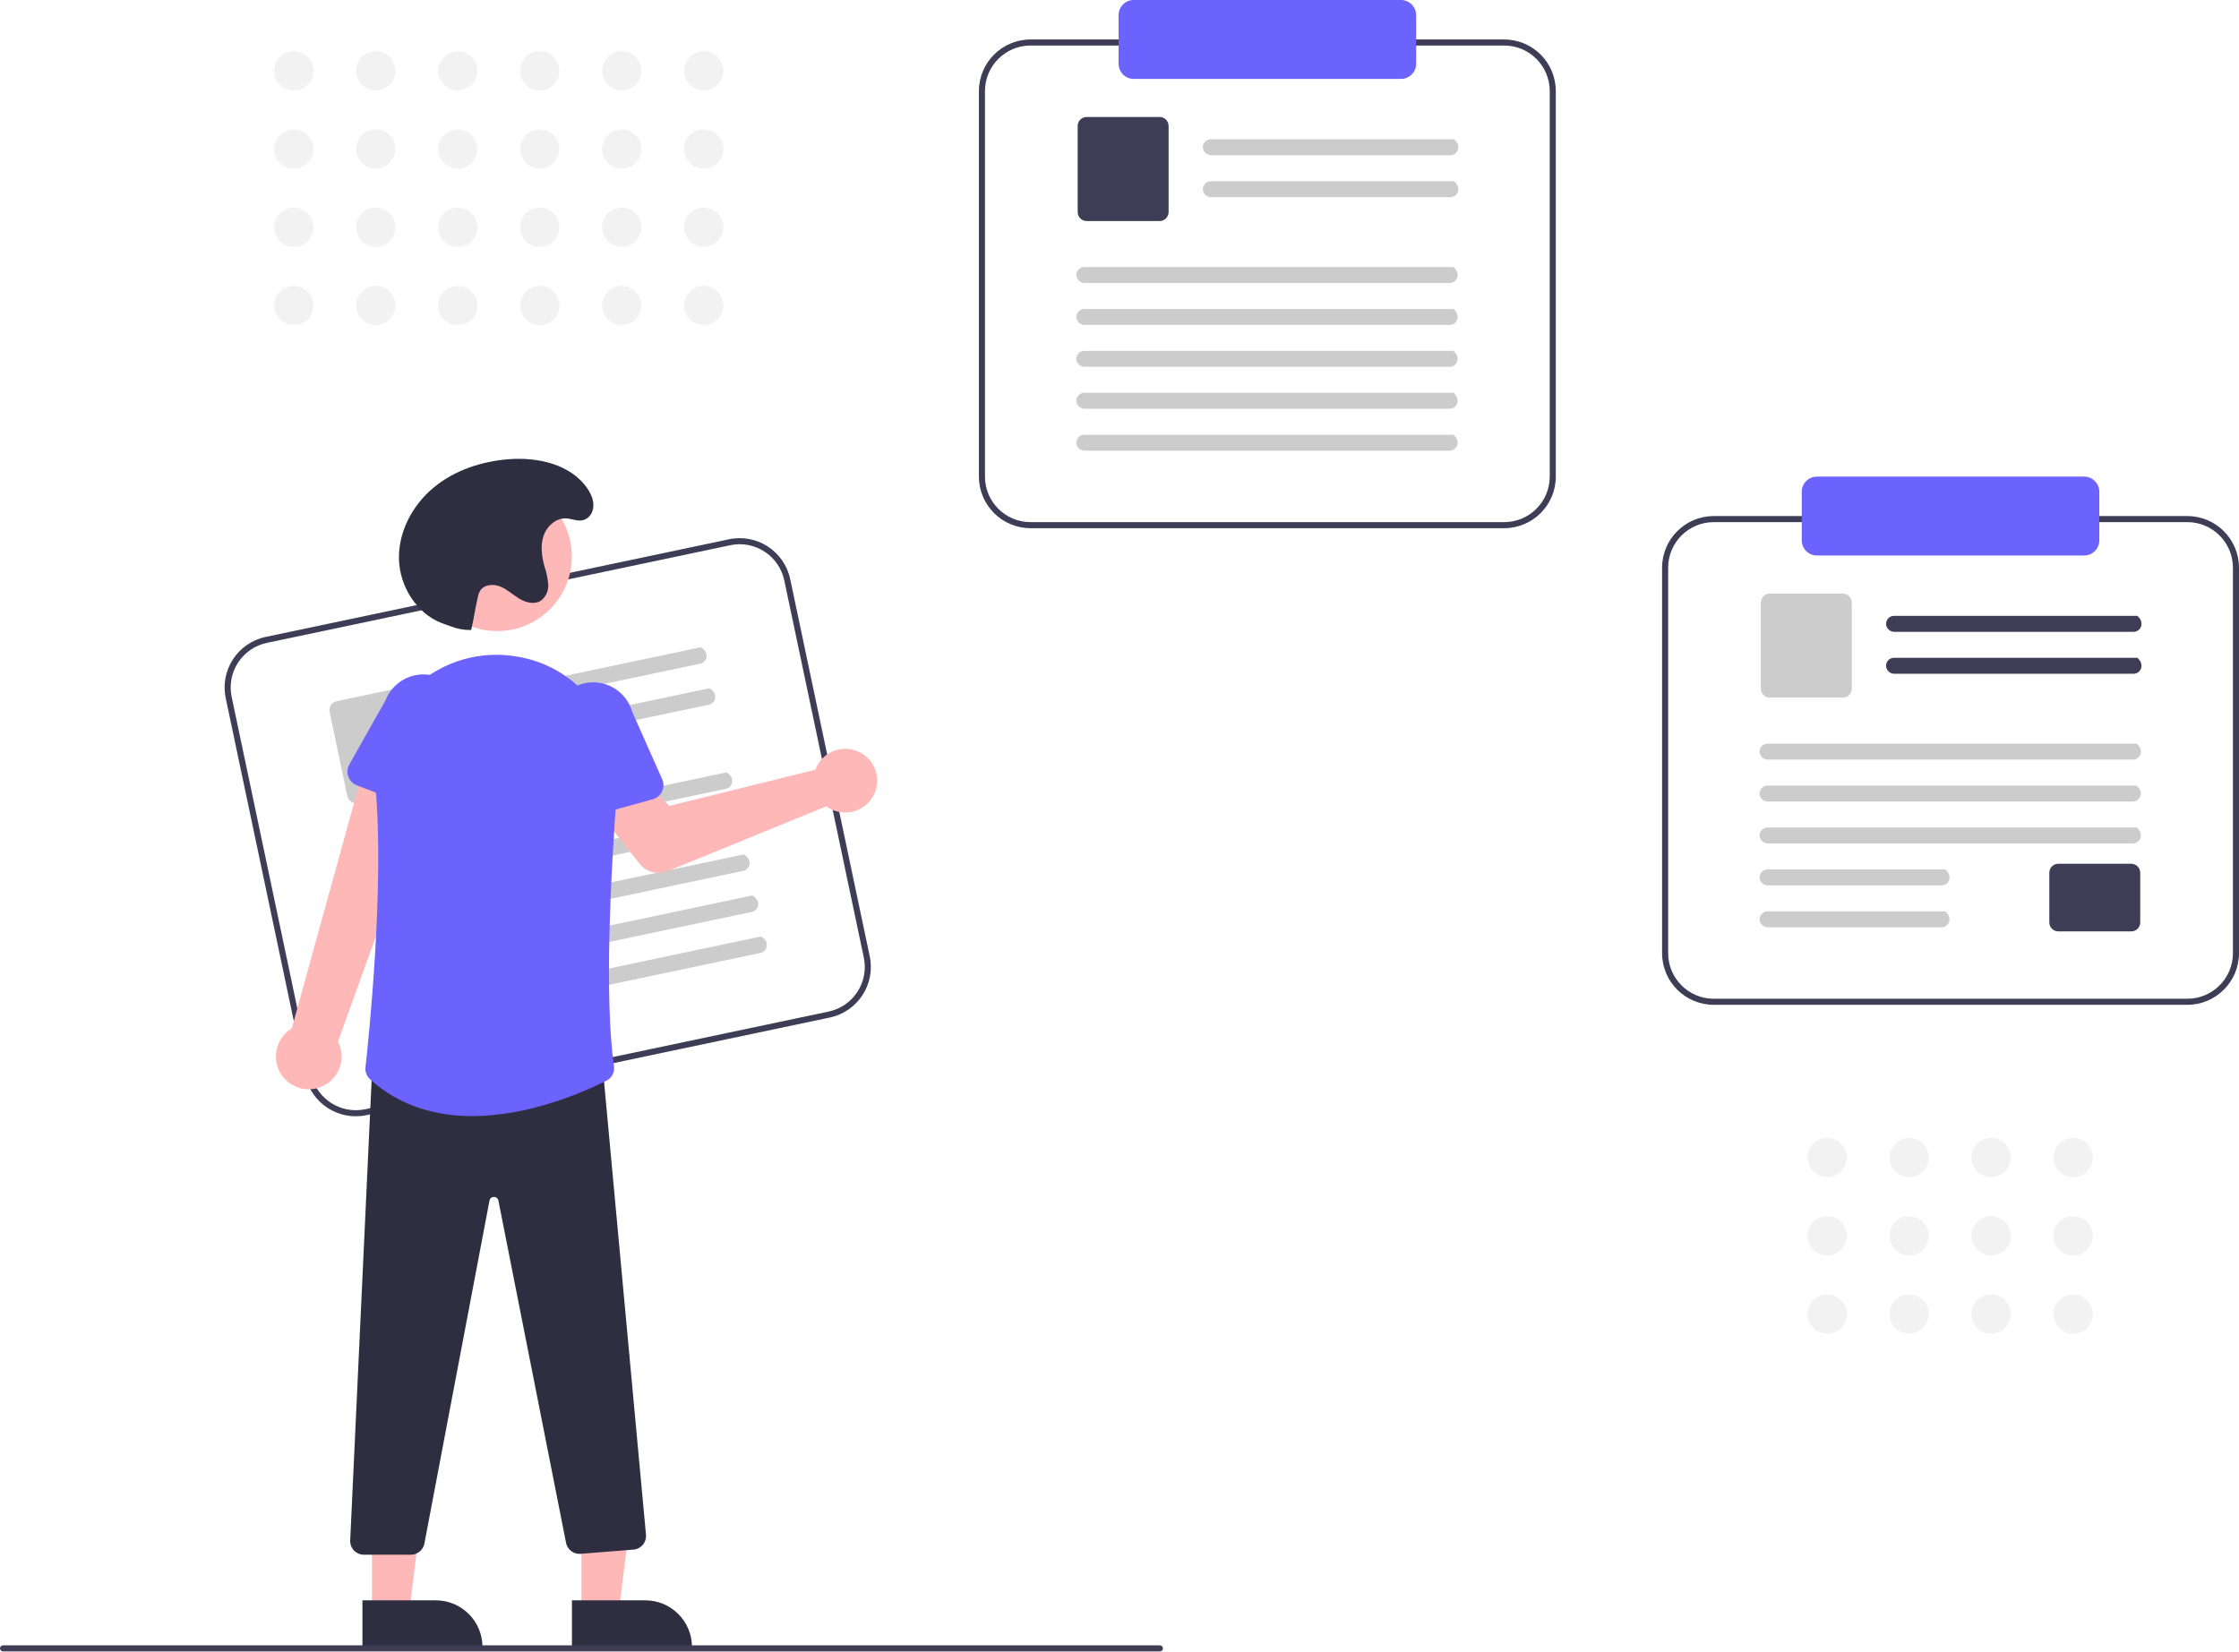
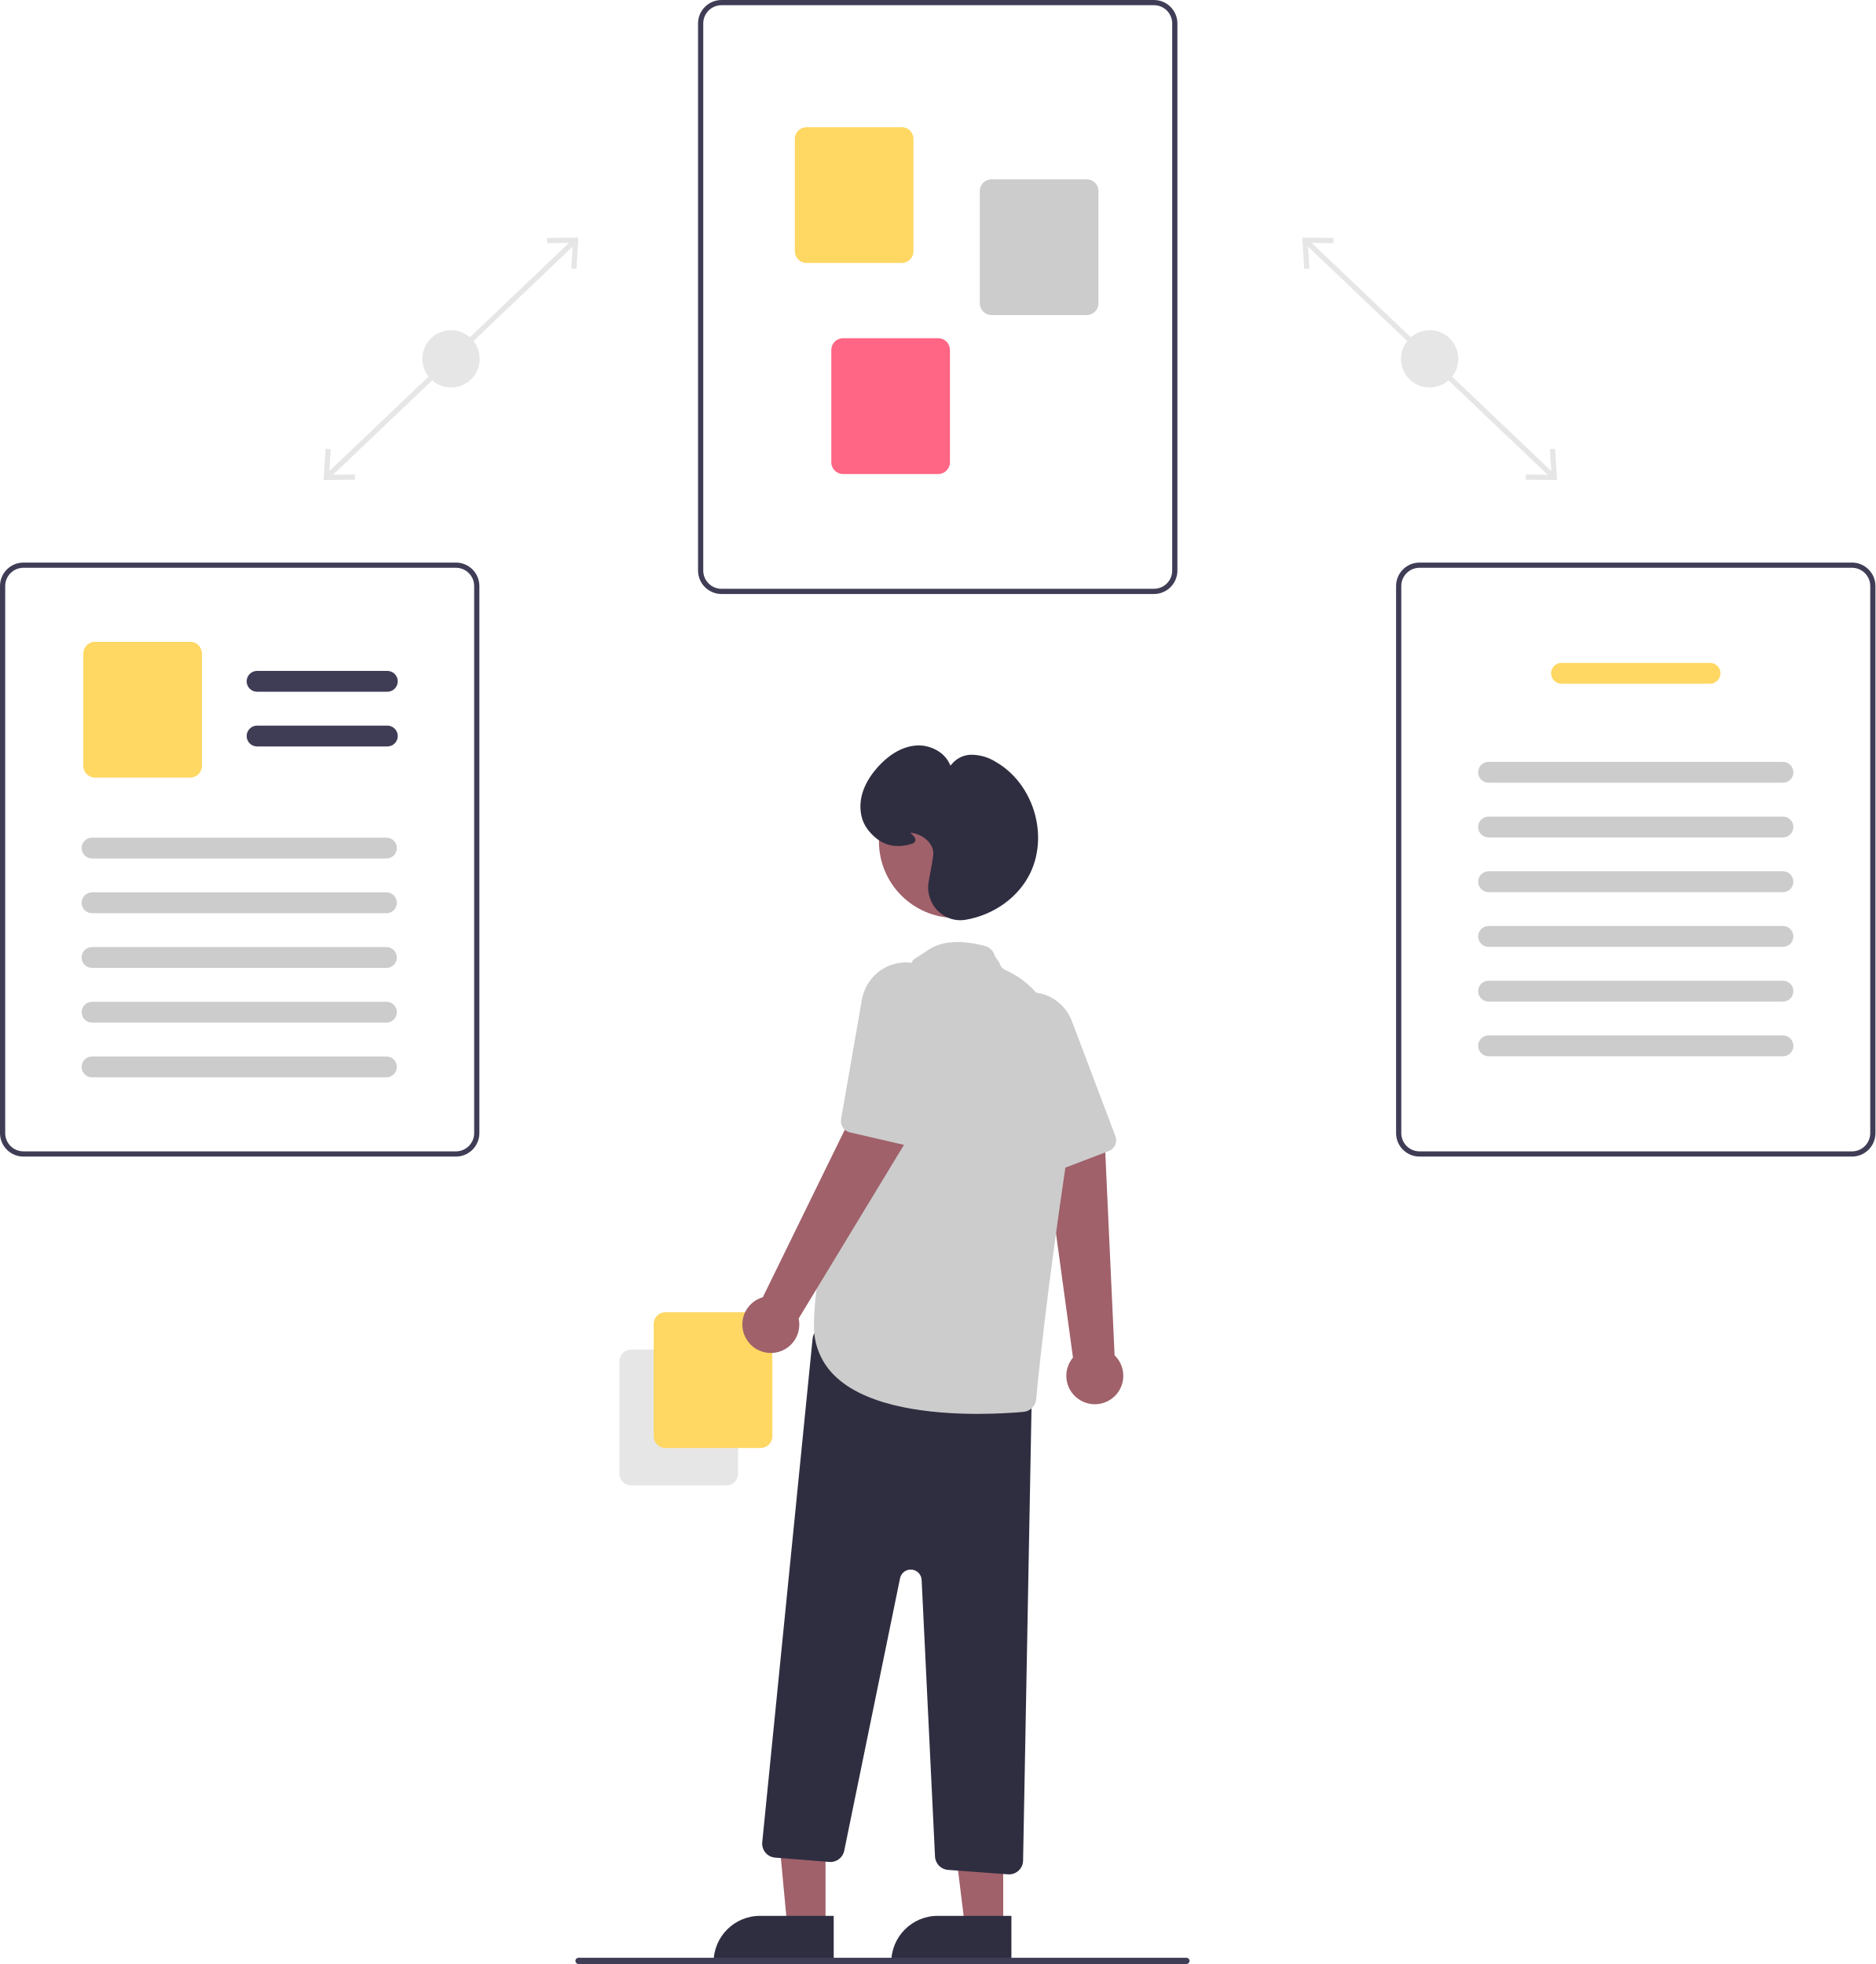
- <svg xmlns="http://www.w3.org/2000/svg" data-name="Layer 1" width="737.39" height="544" viewBox="0 0 737.39 544">
-   <path d="M504.621,513.182,351.975,545.357a17.019,17.019,0,0,1-20.141-13.128L305.641,407.959a17.019,17.019,0,0,1,13.128-20.141l152.646-32.175A17.019,17.019,0,0,1,491.555,368.772l26.194,124.269A17.019,17.019,0,0,1,504.621,513.182Zm-185.44-123.406a15.017,15.017,0,0,0-11.584,17.771L333.791,531.816a15.017,15.017,0,0,0,17.771,11.584l152.646-32.175a15.017,15.017,0,0,0,11.584-17.771L489.598,369.184a15.017,15.017,0,0,0-17.771-11.584Z" transform="translate(-231.3051 -178)" fill="#3f3d56" />
-   <path id="ea648e8d-1b31-4ae2-9566-f54bfd0d94c9-190" data-name="Path 411" d="M461.93,396.618,384.892,412.857a2.731,2.731,0,0,1-3.229-1.863,2.631,2.631,0,0,1,1.999-3.254L462.082,391.21c3.062,1.726,2.094,4.935-.152,5.409Z" transform="translate(-231.3051 -178)" fill="#ccc" />
-   <path id="b4f9d9e0-1a47-44a2-8a19-0d88a6e9c18f-191" data-name="Path 412" d="M464.779,410.131l-77.038,16.238a2.731,2.731,0,0,1-3.229-1.863,2.631,2.631,0,0,1,1.999-3.254L464.93,404.723c3.062,1.726,2.094,4.935-.152,5.409Z" transform="translate(-231.3051 -178)" fill="#ccc" />
-   <path id="e168965a-63e1-4676-8cbb-3e09d33a4a3f-192" data-name="Path 413" d="M372.708,437.574l-23.511,4.956a2.962,2.962,0,0,1-3.506-2.285l-5.848-27.745a2.962,2.962,0,0,1,2.285-3.506l23.511-4.956a2.963,2.963,0,0,1,3.506,2.285l5.848,27.745a2.962,2.962,0,0,1-2.285,3.506Z" transform="translate(-231.3051 -178)" fill="#ccc" />
-   <path id="af0ff97e-1a3a-4f6f-a511-2c807a938985-193" data-name="Path 414" d="M470.387,437.847,352.812,462.629a2.731,2.731,0,0,1-3.229-1.863,2.631,2.631,0,0,1,1.999-3.254l118.958-25.074c3.062,1.726,2.094,4.935-.152,5.409Z" transform="translate(-231.3051 -178)" fill="#ccc" />
-   <path id="e60f2d91-ad3b-421b-94cb-3aa0f5092f21-194" data-name="Path 415" d="M473.236,451.364,355.661,476.146a2.731,2.731,0,0,1-3.229-1.863,2.631,2.631,0,0,1,1.999-3.254l118.958-25.074c3.062,1.726,2.094,4.935-.152,5.409Z" transform="translate(-231.3051 -178)" fill="#ccc" />
-   <path id="a5554f8b-57e8-4c3b-815c-c76cc46b61b5-195" data-name="Path 416" d="M476.083,464.872,358.508,489.655a2.731,2.731,0,0,1-3.229-1.863,2.631,2.631,0,0,1,1.999-3.254l118.958-25.074c3.062,1.726,2.094,4.935-.152,5.409Z" transform="translate(-231.3051 -178)" fill="#ccc" />
-   <path id="eee68bf7-fbe9-4bfc-85ae-b0141fb14f45-196" data-name="Path 417" d="M478.932,478.388,361.357,503.171a2.731,2.731,0,0,1-3.229-1.863,2.631,2.631,0,0,1,1.999-3.254l118.958-25.074c3.062,1.726,2.094,4.935-.152,5.409Z" transform="translate(-231.3051 -178)" fill="#ccc" />
-   <path id="b9a7afa1-162f-46e2-88e2-f572ab59fc71-197" data-name="Path 418" d="M481.779,491.897,364.205,516.68a2.731,2.731,0,0,1-3.229-1.863,2.631,2.631,0,0,1,1.999-3.254l118.958-25.074c3.062,1.726,2.094,4.935-.152,5.409Z" transform="translate(-231.3051 -178)" fill="#ccc" />
-   <path d="M500.534,430.03a10.527,10.527,0,0,0-.683,1.51l-48.133,11.944-8.373-8.663-14.725,10.928,13.333,16.776a8,8,0,0,0,9.289,2.428l52.229-21.342a10.497,10.497,0,1,0-2.936-13.582Z" transform="translate(-231.3051 -178)" fill="#ffb8b8" />
-   <path d="M336.237,536.323a10.743,10.743,0,0,0,6.378-15.188l33.124-92.067-23.004-4.077-25.327,91.781a10.801,10.801,0,0,0,8.828,19.551Z" transform="translate(-231.3051 -178)" fill="#ffb8b8" />
-   <path d="M371.533,445.411l-22.713-8.717a4.817,4.817,0,0,1-2.47-6.863l11.915-21.126a13.377,13.377,0,0,1,24.95,9.66l-5.256,23.598a4.817,4.817,0,0,1-6.427,3.448Z" transform="translate(-231.3051 -178)" fill="#6c63ff" />
-   <polygon points="191.493 531.175 203.752 531.175 209.585 483.887 191.491 483.888 191.493 531.175" fill="#ffb8b8" />
-   <path d="M419.671,705.173l24.144-.001h.001A15.386,15.386,0,0,1,459.202,720.558v.5l-39.531.001Z" transform="translate(-231.3051 -178)" fill="#2f2e41" />
-   <polygon points="122.493 531.175 134.752 531.175 140.585 483.887 122.491 483.888 122.493 531.175" fill="#ffb8b8" />
-   <path d="M350.671,705.173l24.144-.001h.001A15.386,15.386,0,0,1,390.202,720.558v.5l-39.531.001Z" transform="translate(-231.3051 -178)" fill="#2f2e41" />
-   <path d="M366.65,690.142H351.136a4.5,4.5,0,0,1-4.495-4.714l7.369-158.332.464-.013,74.919-1.953,14.66,158.423a4.5,4.5,0,0,1-4.121,4.911l-17.426,1.394a4.502,4.502,0,0,1-4.767-3.582L395.45,573.5a1.454,1.454,0,0,0-1.469-1.199h-.006a1.454,1.454,0,0,0-1.466,1.211l-21.443,113A4.51,4.51,0,0,1,366.65,690.142Z" transform="translate(-231.3051 -178)" fill="#2f2e41" />
-   <circle cx="163.765" cy="183.324" r="24.561" fill="#ffb8b8" />
-   <path d="M386.834,545.651c-11.706,0-23.73-3.077-33.698-12.175a4.552,4.552,0,0,1-1.469-3.85c1.067-9.586,6.242-59.081,3.328-92.144a40.02,40.02,0,0,1,12.956-33.305,39.598,39.598,0,0,1,33.962-9.834h0c.306.055.612.112.918.171,19.664,3.806,33.326,22.004,31.78,42.331-2.256,29.66-4.278,69.779-1.103,92.468a4.493,4.493,0,0,1-2.415,4.637C423.868,537.601,405.767,545.651,386.834,545.651Z" transform="translate(-231.3051 -178)" fill="#6c63ff" />
-   <path d="M418.884,447.178a4.812,4.812,0,0,1-2.109-3.411l-2.992-23.99a13.377,13.377,0,0,1,25.754-7.248l9.856,22.161a4.817,4.817,0,0,1-3.11,6.598l-23.437,6.522A4.811,4.811,0,0,1,418.884,447.178Z" transform="translate(-231.3051 -178)" fill="#6c63ff" />
-   <path d="M386.496,385.538a17.598,17.598,0,0,1-6.797-1.23c-.951-.367-1.939-.668-2.889-1.035-8.387-3.24-13.911-12.172-14.109-21.16s4.457-17.713,11.369-23.462,15.865-8.701,24.83-9.384c9.657-.735,20.53,1.714,25.926,9.756,1.436,2.141,2.441,4.738,1.59,7.322a4.686,4.686,0,0,1-1.32,2.028c-2.41,2.144-4.812.532-7.269.389-3.377-.196-6.409,2.537-7.499,5.739s-.61,6.727.27,9.992a24.962,24.962,0,0,1,1.258,6.076,6.108,6.108,0,0,1-2.531,5.379c-2.11,1.275-4.881.537-6.992-.736s-3.935-3.044-6.216-3.981-5.344-.729-6.671,1.348a7.379,7.379,0,0,0-.843,2.435c-1.19,5.421-.916,5.102-2.106,10.523Z" transform="translate(-231.3051 -178)" fill="#2f2e41" />
-   <path d="M726.695,352h-156a17.019,17.019,0,0,1-17-17V208a17.019,17.019,0,0,1,17-17h156a17.019,17.019,0,0,1,17,17V335A17.019,17.019,0,0,1,726.695,352Zm-156-159a15.017,15.017,0,0,0-15,15V335a15.017,15.017,0,0,0,15,15h156a15.017,15.017,0,0,0,15-15V208a15.017,15.017,0,0,0-15-15Z" transform="translate(-231.3051 -178)" fill="#3f3d56" />
-   <path id="eb40ba0f-f2ca-41e6-ba2e-bd824fb45cdc-198" data-name="Path 411" d="M708.963,229.138H630.232a2.731,2.731,0,0,1-2.776-2.489,2.631,2.631,0,0,1,2.627-2.772h80.143c2.64,2.32,1.031,5.261-1.264,5.261Z" transform="translate(-231.3051 -178)" fill="#ccc" />
-   <path id="ea390b26-798a-41d7-8695-eb41cfeb13d4-199" data-name="Path 412" d="M708.963,242.948H630.232a2.731,2.731,0,0,1-2.776-2.489,2.631,2.631,0,0,1,2.627-2.772h80.143c2.64,2.32,1.031,5.261-1.264,5.261Z" transform="translate(-231.3051 -178)" fill="#ccc" />
-   <path id="f9b4f79e-9356-48bc-89d8-91f80de67df3-200" data-name="Path 413" d="M613.212,250.811h-24.028a2.962,2.962,0,0,1-2.959-2.959V219.497a2.962,2.962,0,0,1,2.959-2.959h24.028a2.963,2.963,0,0,1,2.959,2.959v28.355a2.962,2.962,0,0,1-2.959,2.959Z" transform="translate(-231.3051 -178)" fill="#3f3d56" />
-   <path id="f3294a48-db04-45e1-afc8-dab6eb28e529-201" data-name="Path 414" d="M708.734,271.224H588.576a2.731,2.731,0,0,1-2.776-2.489,2.631,2.631,0,0,1,2.627-2.772H709.999c2.64,2.32,1.031,5.261-1.264,5.261Z" transform="translate(-231.3051 -178)" fill="#ccc" />
-   <path id="bb6dba8b-bb0a-4f92-a6ea-c6252f741607-202" data-name="Path 415" d="M708.734,285.038H588.576a2.731,2.731,0,0,1-2.776-2.489,2.631,2.631,0,0,1,2.627-2.772H709.999c2.64,2.32,1.031,5.261-1.264,5.261Z" transform="translate(-231.3051 -178)" fill="#ccc" />
-   <path id="b1d451cb-91ad-40cf-876e-6a74c98e5c4f-203" data-name="Path 416" d="M708.734,298.843H588.576a2.731,2.731,0,0,1-2.776-2.489,2.631,2.631,0,0,1,2.627-2.772H709.999c2.64,2.32,1.031,5.261-1.264,5.261Z" transform="translate(-231.3051 -178)" fill="#ccc" />
-   <path id="bcef27e7-bcca-4cc4-a6d4-200e9e04132c-204" data-name="Path 417" d="M708.734,312.656H588.576a2.731,2.731,0,0,1-2.776-2.489,2.631,2.631,0,0,1,2.627-2.772H709.999c2.64,2.32,1.031,5.261-1.264,5.261Z" transform="translate(-231.3051 -178)" fill="#ccc" />
-   <path id="ed29f808-f3a3-4ac8-bd45-563f73aa9d8b-205" data-name="Path 418" d="M708.734,326.462H588.576a2.731,2.731,0,0,1-2.776-2.489,2.631,2.631,0,0,1,2.627-2.772H709.999c2.64,2.32,1.031,5.261-1.264,5.261Z" transform="translate(-231.3051 -178)" fill="#ccc" />
-   <path d="M692.695,178a5.006,5.006,0,0,1,5,5v16a5.006,5.006,0,0,1-5,5h-88a5.006,5.006,0,0,1-5-5V183a5.006,5.006,0,0,1,5-5" transform="translate(-231.3051 -178)" fill="#6c63ff" />
-   <path d="M951.695,509h-156a17.019,17.019,0,0,1-17-17V365a17.019,17.019,0,0,1,17-17h156a17.019,17.019,0,0,1,17,17V492A17.019,17.019,0,0,1,951.695,509Zm-156-159a15.017,15.017,0,0,0-15,15V492a15.017,15.017,0,0,0,15,15h156a15.017,15.017,0,0,0,15-15V365a15.017,15.017,0,0,0-15-15Z" transform="translate(-231.3051 -178)" fill="#3f3d56" />
-   <path id="ab56b95a-ad0a-4db6-b885-1de339e59248-206" data-name="Path 411" d="M933.963,386.138H855.232a2.731,2.731,0,0,1-2.776-2.489,2.631,2.631,0,0,1,2.627-2.772h80.143c2.64,2.32,1.031,5.261-1.264,5.261Z" transform="translate(-231.3051 -178)" fill="#3f3d56" />
-   <path id="a65ba0e0-92d5-467b-b937-6962ba88422c-207" data-name="Path 412" d="M933.963,399.948H855.232a2.731,2.731,0,0,1-2.776-2.489,2.631,2.631,0,0,1,2.627-2.772h80.143c2.64,2.32,1.031,5.261-1.264,5.261Z" transform="translate(-231.3051 -178)" fill="#3f3d56" />
-   <path id="fb801fe4-3edc-4e65-9957-dec023933e0a-208" data-name="Path 413" d="M838.212,407.811h-24.028a2.962,2.962,0,0,1-2.959-2.959V376.497a2.962,2.962,0,0,1,2.959-2.959h24.028a2.963,2.963,0,0,1,2.959,2.959v28.355a2.962,2.962,0,0,1-2.959,2.959Z" transform="translate(-231.3051 -178)" fill="#ccc" />
-   <path id="faab0864-6611-44c5-86ab-6dd51d336b1d-209" data-name="Path 413" d="M933.212,484.811h-24.028a2.962,2.962,0,0,1-2.959-2.959V465.497a2.962,2.962,0,0,1,2.959-2.959h24.028a2.963,2.963,0,0,1,2.959,2.959v16.355a2.962,2.962,0,0,1-2.959,2.959Z" transform="translate(-231.3051 -178)" fill="#3f3d56" />
-   <path id="ada3facf-2b93-40cb-83c6-b6d8dc380c35-210" data-name="Path 414" d="M933.734,428.224H813.576a2.731,2.731,0,0,1-2.776-2.489,2.631,2.631,0,0,1,2.627-2.772H934.999c2.64,2.32,1.031,5.261-1.264,5.261Z" transform="translate(-231.3051 -178)" fill="#ccc" />
-   <path id="a50891a7-c495-4965-ab40-a1f907e5cce2-211" data-name="Path 415" d="M933.734,442.038H813.576a2.731,2.731,0,0,1-2.776-2.489,2.631,2.631,0,0,1,2.627-2.772H934.999c2.64,2.32,1.031,5.261-1.264,5.261Z" transform="translate(-231.3051 -178)" fill="#ccc" />
-   <path id="f645be9d-0c31-4d92-bfb2-feede413f090-212" data-name="Path 416" d="M933.734,455.843H813.576a2.731,2.731,0,0,1-2.776-2.489,2.631,2.631,0,0,1,2.627-2.772H934.999c2.64,2.32,1.031,5.261-1.264,5.261Z" transform="translate(-231.3051 -178)" fill="#ccc" />
-   <path id="f96ba49d-c571-4857-91da-e214cd5ba82f-213" data-name="Path 417" d="M870.734,469.656H813.576a2.731,2.731,0,0,1-2.776-2.489,2.631,2.631,0,0,1,2.627-2.772h58.571c2.64,2.32,1.031,5.261-1.264,5.261Z" transform="translate(-231.3051 -178)" fill="#ccc" />
-   <path id="a7214c6f-9d52-425a-b9ef-635698aec079-214" data-name="Path 418" d="M870.734,483.462H813.576a2.731,2.731,0,0,1-2.776-2.489,2.631,2.631,0,0,1,2.627-2.772h58.571c2.64,2.32,1.031,5.261-1.264,5.261Z" transform="translate(-231.3051 -178)" fill="#ccc" />
-   <path d="M917.695,361h-88a5.006,5.006,0,0,1-5-5V340a5.006,5.006,0,0,1,5-5h88a5.006,5.006,0,0,1,5,5v16A5.006,5.006,0,0,1,917.695,361Z" transform="translate(-231.3051 -178)" fill="#6c63ff" />
-   <path d="M613.305,722h-381a1,1,0,0,1,0-2h381a1,1,0,0,1,0,2Z" transform="translate(-231.3051 -178)" fill="#3f3d56" />
-   <circle cx="96.764" cy="23.324" r="6.467" fill="#f2f2f2" />
-   <circle cx="96.764" cy="49.098" r="6.467" fill="#f2f2f2" />
-   <circle cx="96.764" cy="74.871" r="6.467" fill="#f2f2f2" />
-   <circle cx="96.764" cy="100.644" r="6.467" fill="#f2f2f2" />
-   <circle cx="123.764" cy="23.324" r="6.467" fill="#f2f2f2" />
-   <circle cx="123.764" cy="49.098" r="6.467" fill="#f2f2f2" />
-   <circle cx="123.764" cy="74.871" r="6.467" fill="#f2f2f2" />
-   <circle cx="123.764" cy="100.644" r="6.467" fill="#f2f2f2" />
-   <circle cx="150.764" cy="23.324" r="6.467" fill="#f2f2f2" />
-   <circle cx="150.764" cy="49.098" r="6.467" fill="#f2f2f2" />
-   <circle cx="150.764" cy="74.871" r="6.467" fill="#f2f2f2" />
-   <circle cx="150.764" cy="100.644" r="6.467" fill="#f2f2f2" />
-   <circle cx="177.764" cy="23.324" r="6.467" fill="#f2f2f2" />
-   <circle cx="177.764" cy="49.098" r="6.467" fill="#f2f2f2" />
-   <circle cx="177.764" cy="74.871" r="6.467" fill="#f2f2f2" />
-   <circle cx="177.764" cy="100.644" r="6.467" fill="#f2f2f2" />
-   <circle cx="204.764" cy="23.324" r="6.467" fill="#f2f2f2" />
-   <circle cx="204.764" cy="49.098" r="6.467" fill="#f2f2f2" />
-   <circle cx="204.764" cy="74.871" r="6.467" fill="#f2f2f2" />
-   <circle cx="204.764" cy="100.644" r="6.467" fill="#f2f2f2" />
-   <circle cx="231.764" cy="23.324" r="6.467" fill="#f2f2f2" />
-   <circle cx="231.764" cy="49.098" r="6.467" fill="#f2f2f2" />
-   <circle cx="231.764" cy="74.871" r="6.467" fill="#f2f2f2" />
-   <circle cx="231.764" cy="100.644" r="6.467" fill="#f2f2f2" />
-   <circle cx="601.764" cy="381.324" r="6.467" fill="#f2f2f2" />
-   <circle cx="601.764" cy="407.098" r="6.467" fill="#f2f2f2" />
-   <circle cx="601.764" cy="432.871" r="6.467" fill="#f2f2f2" />
-   <circle cx="628.764" cy="381.324" r="6.467" fill="#f2f2f2" />
-   <circle cx="628.764" cy="407.098" r="6.467" fill="#f2f2f2" />
-   <circle cx="628.764" cy="432.871" r="6.467" fill="#f2f2f2" />
-   <circle cx="655.764" cy="381.324" r="6.467" fill="#f2f2f2" />
-   <circle cx="655.764" cy="407.098" r="6.467" fill="#f2f2f2" />
-   <circle cx="655.764" cy="432.871" r="6.467" fill="#f2f2f2" />
-   <circle cx="682.764" cy="381.324" r="6.467" fill="#f2f2f2" />
-   <circle cx="682.764" cy="407.098" r="6.467" fill="#f2f2f2" />
-   <circle cx="682.764" cy="432.871" r="6.467" fill="#f2f2f2" />
+ <svg xmlns="http://www.w3.org/2000/svg" data-name="Layer 1" width="601.6" height="630" viewBox="0 0 601.6 630">
+   <rect x="756.964" y="195.507" width="1.672" height="109.196" transform="translate(-245.0684 491.4875) rotate(-46.40674)" fill="#e6e6e6" />
+   <polygon points="498.845 143.982 497.175 144.083 497.679 152.309 489.437 152.21 489.419 153.882 499.457 154.001 498.845 143.982" fill="#e6e6e6" />
+   <polygon points="427.781 76.326 427.763 77.998 419.522 77.899 420.026 86.125 418.355 86.226 417.745 76.206 427.781 76.326" fill="#e6e6e6" />
+   <circle cx="458.6" cy="115.105" r="9.193" fill="#e6e6e6" />
+   <rect x="389.274" y="249.269" width="109.196" height="1.672" transform="translate(-349.2594 240.0306) rotate(-43.59326)" fill="#e6e6e6" />
+   <polygon points="103.815 154.001 113.853 153.882 113.834 152.21 105.593 152.309 106.097 144.083 104.427 143.982 103.815 154.001" fill="#e6e6e6" />
+   <polygon points="185.527 76.206 184.916 86.226 183.246 86.125 183.749 77.899 175.508 77.998 175.49 76.326 185.527 76.206" fill="#e6e6e6" />
+   <circle cx="144.672" cy="115.105" r="9.193" fill="#e6e6e6" />
+   <path d="M669.364,325.543H530.636a7.53,7.53,0,0,1-7.521-7.521v-175.5A7.53,7.53,0,0,1,530.636,135H669.364a7.53,7.53,0,0,1,7.521,7.521v175.5A7.53,7.53,0,0,1,669.364,325.543ZM530.636,136.671a5.857,5.857,0,0,0-5.85,5.85v175.5a5.857,5.857,0,0,0,5.85,5.85H669.364a5.857,5.857,0,0,0,5.85-5.85v-175.5a5.857,5.857,0,0,0-5.85-5.85Z" transform="translate(-299.2 -135)" fill="#3f3d56" />
+   <path d="M588.46,219.358h-30.537a3.765,3.765,0,0,1-3.761-3.761V179.562a3.765,3.765,0,0,1,3.761-3.761h30.537a3.765,3.765,0,0,1,3.761,3.761v36.036A3.765,3.765,0,0,1,588.46,219.358Z" transform="translate(-299.2 -135)" fill="#ffd763" />
+   <path d="M647.796,236.073h-30.537a3.765,3.765,0,0,1-3.761-3.761V196.276a3.765,3.765,0,0,1,3.761-3.761h30.537a3.765,3.765,0,0,1,3.761,3.761V232.312A3.765,3.765,0,0,1,647.796,236.073Z" transform="translate(-299.2 -135)" fill="#ccc" />
+   <path d="M600.16,287.051h-30.537a3.765,3.765,0,0,1-3.761-3.761V247.255a3.765,3.765,0,0,1,3.761-3.761h30.537a3.765,3.765,0,0,1,3.761,3.761v36.036A3.765,3.765,0,0,1,600.16,287.051Z" transform="translate(-299.2 -135)" fill="#ff6584" />
+   <path d="M893.279,506H754.55a7.53,7.53,0,0,1-7.521-7.521v-175.5a7.53,7.53,0,0,1,7.521-7.521H893.279A7.53,7.53,0,0,1,900.8,322.979v175.5A7.53,7.53,0,0,1,893.279,506ZM754.55,317.129a5.857,5.857,0,0,0-5.85,5.85v175.5a5.857,5.857,0,0,0,5.85,5.85H893.279a5.857,5.857,0,0,0,5.85-5.85v-175.5a5.857,5.857,0,0,0-5.85-5.85Z" transform="translate(-299.2 -135)" fill="#3f3d56" />
+   <path d="M847.732,354.318H800.096a3.343,3.343,0,0,1,0-6.686h47.636a3.343,3.343,0,0,1,0,6.686Z" transform="translate(-299.2 -135)" fill="#ffd763" />
+   <path d="M871.132,386.075H776.696a3.343,3.343,0,1,1,0-6.686h94.436a3.343,3.343,0,1,1,0,6.686Z" transform="translate(-299.2 -135)" fill="#ccc" />
+   <path d="M871.132,403.625H776.696a3.343,3.343,0,1,1,0-6.686h94.436a3.343,3.343,0,1,1,0,6.686Z" transform="translate(-299.2 -135)" fill="#ccc" />
+   <path d="M871.132,421.175H776.696a3.343,3.343,0,1,1,0-6.686h94.436a3.343,3.343,0,1,1,0,6.686Z" transform="translate(-299.2 -135)" fill="#ccc" />
+   <path d="M871.132,438.725H776.696a3.343,3.343,0,1,1,0-6.686h94.436a3.343,3.343,0,1,1,0,6.686Z" transform="translate(-299.2 -135)" fill="#ccc" />
+   <path d="M871.132,456.275H776.696a3.343,3.343,0,1,1,0-6.686h94.436a3.343,3.343,0,1,1,0,6.686Z" transform="translate(-299.2 -135)" fill="#ccc" />
+   <path d="M871.132,473.825H776.696a3.343,3.343,0,1,1,0-6.686h94.436a3.343,3.343,0,1,1,0,6.686Z" transform="translate(-299.2 -135)" fill="#ccc" />
+   <path d="M445.45,506H306.721A7.53,7.53,0,0,1,299.2,498.479v-175.5a7.53,7.53,0,0,1,7.521-7.521H445.45a7.53,7.53,0,0,1,7.521,7.521v175.5A7.53,7.53,0,0,1,445.45,506ZM306.721,317.129a5.857,5.857,0,0,0-5.85,5.85v175.5a5.857,5.857,0,0,0,5.85,5.85H445.45a5.857,5.857,0,0,0,5.85-5.85v-175.5a5.857,5.857,0,0,0-5.85-5.85Z" transform="translate(-299.2 -135)" fill="#3f3d56" />
+   <path d="M423.448,356.893H381.663a3.343,3.343,0,0,1,0-6.686h41.786a3.343,3.343,0,1,1,0,6.686Z" transform="translate(-299.2 -135)" fill="#3f3d56" />
+   <path d="M423.448,374.443H381.663a3.343,3.343,0,0,1,0-6.686h41.786a3.343,3.343,0,1,1,0,6.686Z" transform="translate(-299.2 -135)" fill="#3f3d56" />
+   <path d="M360.222,384.436h-30.537a3.765,3.765,0,0,1-3.761-3.761V344.639a3.765,3.765,0,0,1,3.761-3.761h30.537a3.765,3.765,0,0,1,3.761,3.761v36.036A3.765,3.765,0,0,1,360.222,384.436Z" transform="translate(-299.2 -135)" fill="#ffd763" />
+   <path d="M423.159,410.378H328.723a3.343,3.343,0,1,1,0-6.686H423.159a3.343,3.343,0,1,1,0,6.686Z" transform="translate(-299.2 -135)" fill="#ccc" />
+   <path d="M423.159,427.928H328.723a3.343,3.343,0,1,1,0-6.686H423.159a3.343,3.343,0,1,1,0,6.686Z" transform="translate(-299.2 -135)" fill="#ccc" />
+   <path d="M423.159,445.478H328.723a3.343,3.343,0,1,1,0-6.686H423.159a3.343,3.343,0,1,1,0,6.686Z" transform="translate(-299.2 -135)" fill="#ccc" />
+   <path d="M423.159,463.028H328.723a3.343,3.343,0,1,1,0-6.686H423.159a3.343,3.343,0,1,1,0,6.686Z" transform="translate(-299.2 -135)" fill="#ccc" />
+   <path d="M423.159,480.578H328.723a3.343,3.343,0,1,1,0-6.686H423.159a3.343,3.343,0,1,1,0,6.686Z" transform="translate(-299.2 -135)" fill="#ccc" />
+   <path d="M497.895,607.719V571.683a3.765,3.765,0,0,1,3.761-3.761h30.537a3.765,3.765,0,0,1,3.761,3.761v36.036a3.765,3.765,0,0,1-3.761,3.761h-30.537A3.765,3.765,0,0,1,497.895,607.719Z" transform="translate(-299.2 -135)" fill="#e6e6e6" />
+   <path d="M508.895,595.719V559.683a3.765,3.765,0,0,1,3.761-3.761h30.537a3.765,3.765,0,0,1,3.761,3.761v36.036a3.765,3.765,0,0,1-3.761,3.761h-30.537A3.765,3.765,0,0,1,508.895,595.719Z" transform="translate(-299.2 -135)" fill="#ffd763" />
+   <path d="M645.784,584.188a9.078,9.078,0,0,1-2.398-13.711l-9.466-69.188,19.718.968,3.096,67.486a9.127,9.127,0,0,1-10.949,14.446Z" transform="translate(-299.2 -135)" fill="#a0616a" />
+   <path d="M656.344,503.179a3.705,3.705,0,0,1-1.505,1.064l-17.72,6.763a3.723,3.723,0,0,1-4.729-1.965l-15.696-35.275a14.74,14.74,0,0,1-.721-10.431,14.337,14.337,0,0,1,10.912-9.782,13.673,13.673,0,0,1,5.89.083,14.28,14.28,0,0,1,10.263,8.921l13.956,36.89A3.73,3.73,0,0,1,656.344,503.179Z" transform="translate(-299.2 -135)" fill="#ccc" />
+   <polygon points="264.807 618.06 252.547 618.06 248.102 570.549 264.809 570.773 264.807 618.06" fill="#a0616a" />
+   <path d="M243.79,614.557h23.644a0,0,0,0,1,0,0v14.887a0,0,0,0,1,0,0H228.903a0,0,0,0,1,0,0v0A14.887,14.887,0,0,1,243.79,614.557Z" fill="#2f2e41" />
+   <polygon points="321.807 618.06 309.547 618.06 303.715 570.772 321.809 570.773 321.807 618.06" fill="#a0616a" />
+   <path d="M300.79,614.557h23.644a0,0,0,0,1,0,0v14.887a0,0,0,0,1,0,0H285.903a0,0,0,0,1,0,0v0A14.887,14.887,0,0,1,300.79,614.557Z" fill="#2f2e41" />
+   <path d="M622.549,736.236l-19.255-1.426a4.506,4.506,0,0,1-4.162-4.271L594.838,641.809a3.5,3.5,0,0,0-6.925-.533L570.002,728.683a4.506,4.506,0,0,1-4.767,3.582l-17.406-1.393a4.5,4.5,0,0,1-4.119-4.933L559.858,564.463a4.5,4.5,0,0,1,5.434-3.949l61.406,13.349a4.511,4.511,0,0,1,3.543,4.481L627.381,731.832a4.502,4.502,0,0,1-4.489,4.416C622.778,736.248,622.664,736.243,622.549,736.236Z" transform="translate(-299.2 -135)" fill="#2f2e41" />
+   <circle cx="306.503" cy="269.888" r="24.561" fill="#a0616a" />
+   <path d="M567.596,576.915a21.962,21.962,0,0,1-7.294-16.866c0-35.301,30.556-114.168,31.514-116.629.093-.593.9-.849,5.129-3.706,4.232-2.859,10.335-3.299,18.139-1.306a4.479,4.479,0,0,1,3.25,3.318l1.452,2.098a3.491,3.491,0,0,0,2.029,2.406c6.293,2.651,26.298,14.878,19.481,60.892-6.332,42.743-8.902,67.881-9.713,76.705a4.491,4.491,0,0,1-4.072,4.065c-3.086.276-8.382.644-14.689.644C598.202,588.536,578.147,586.564,567.596,576.915Z" transform="translate(-299.2 -135)" fill="#ccc" />
+   <path d="M538.247,563.837a9.078,9.078,0,0,1,5.649-12.722L574.589,488.39l15.833,11.791-35.034,57.763a9.127,9.127,0,0,1-17.142,5.894Z" transform="translate(-299.2 -135)" fill="#a0616a" />
+   <path d="M592.156,502.454a3.705,3.705,0,0,1-1.843.045l-18.482-4.258a3.723,3.723,0,0,1-2.832-4.266l6.623-38.038a14.74,14.74,0,0,1,5.214-9.064,14.337,14.337,0,0,1,14.511-2.043,13.673,13.673,0,0,1,4.844,3.351,14.28,14.28,0,0,1,3.551,13.127l-8.967,38.409A3.73,3.73,0,0,1,592.156,502.454Z" transform="translate(-299.2 -135)" fill="#ccc" />
+   <path d="M599.953,427.079a10.584,10.584,0,0,1-2.839-9.387c.856-4.479,1.359-7.41,1.455-8.477h0c.326-3.648-3.361-6.601-7.01-7.07-.141-.018-.26-.031-.359-.039.093.091.193.184.28.267.693.651,1.556,1.462,1.351,2.298-.124.503-.584.861-1.407,1.091-5.706,1.597-10.101.131-13.831-4.616a11.026,11.026,0,0,1-2.105-4.598c-1.336-6.555,2.224-12.143,5.446-15.675,2.657-2.913,6.964-6.449,12.394-6.752,4.223-.236,9.246,2.194,10.749,6.574a8.159,8.159,0,0,1,6.361-3.586,14.662,14.662,0,0,1,8.158,2.269c11.909,6.822,17.027,23.073,11.177,35.488-3.68,7.809-11.654,13.623-20.81,15.172a10.393,10.393,0,0,1-1.735.147A10.115,10.115,0,0,1,599.953,427.079Z" transform="translate(-299.2 -135)" fill="#2f2e41" />
+   <path d="M484.779,765h195a1,1,0,0,0,0-2h-195a1,1,0,1,0,0,2Z" transform="translate(-299.2 -135)" fill="#3f3d56" />
</svg>
